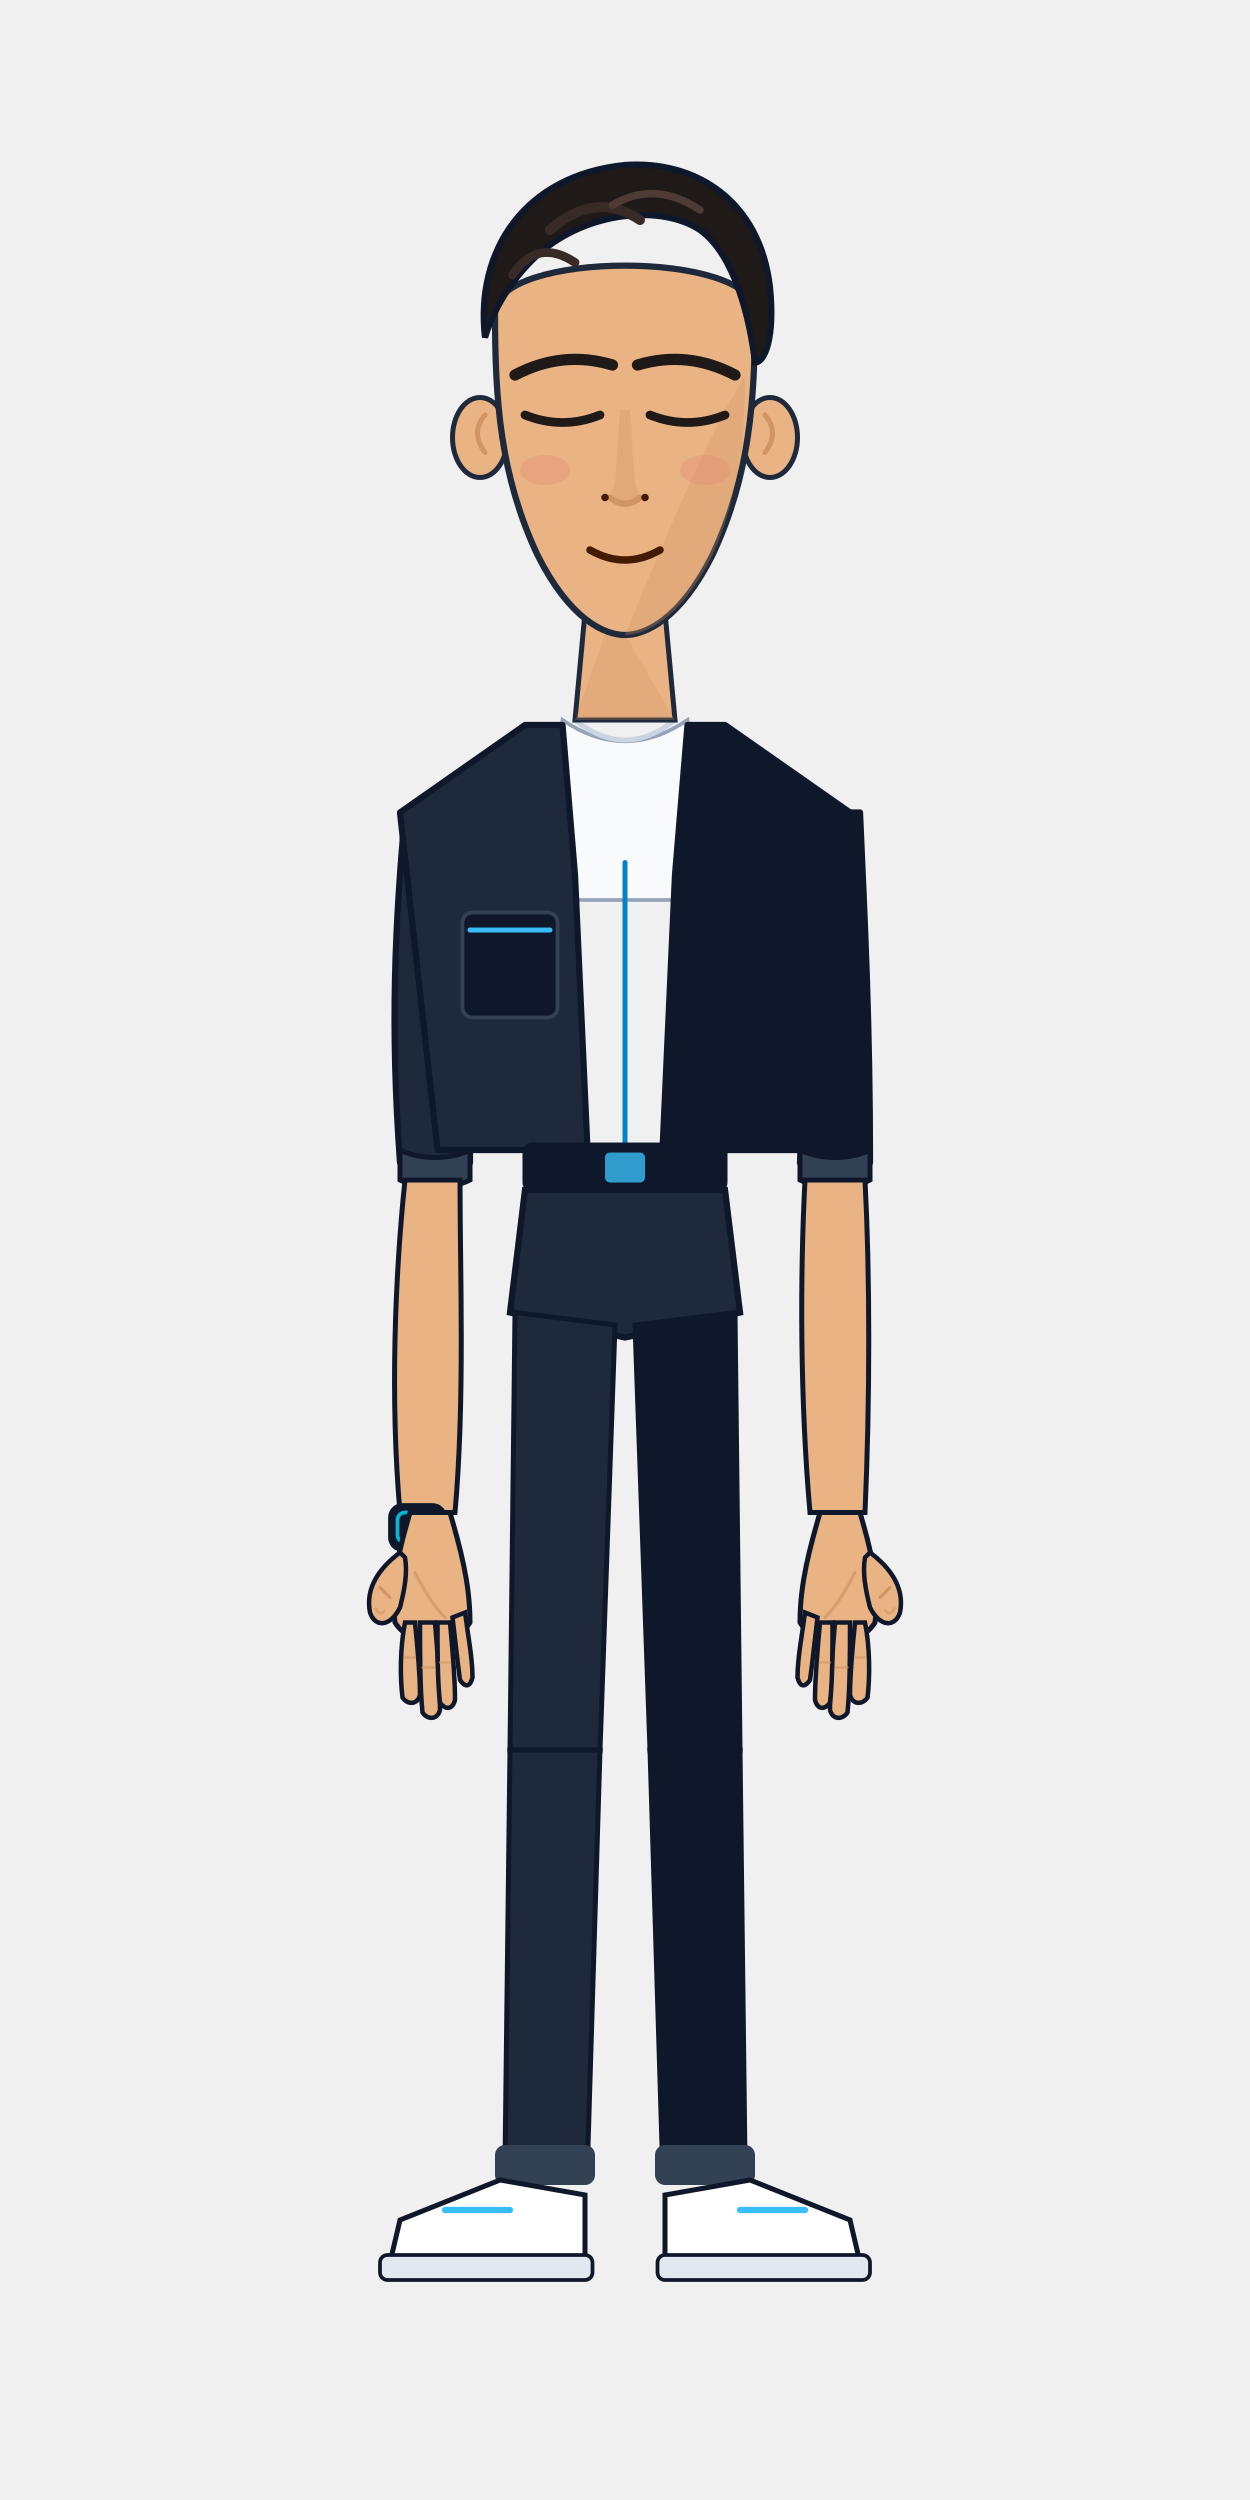
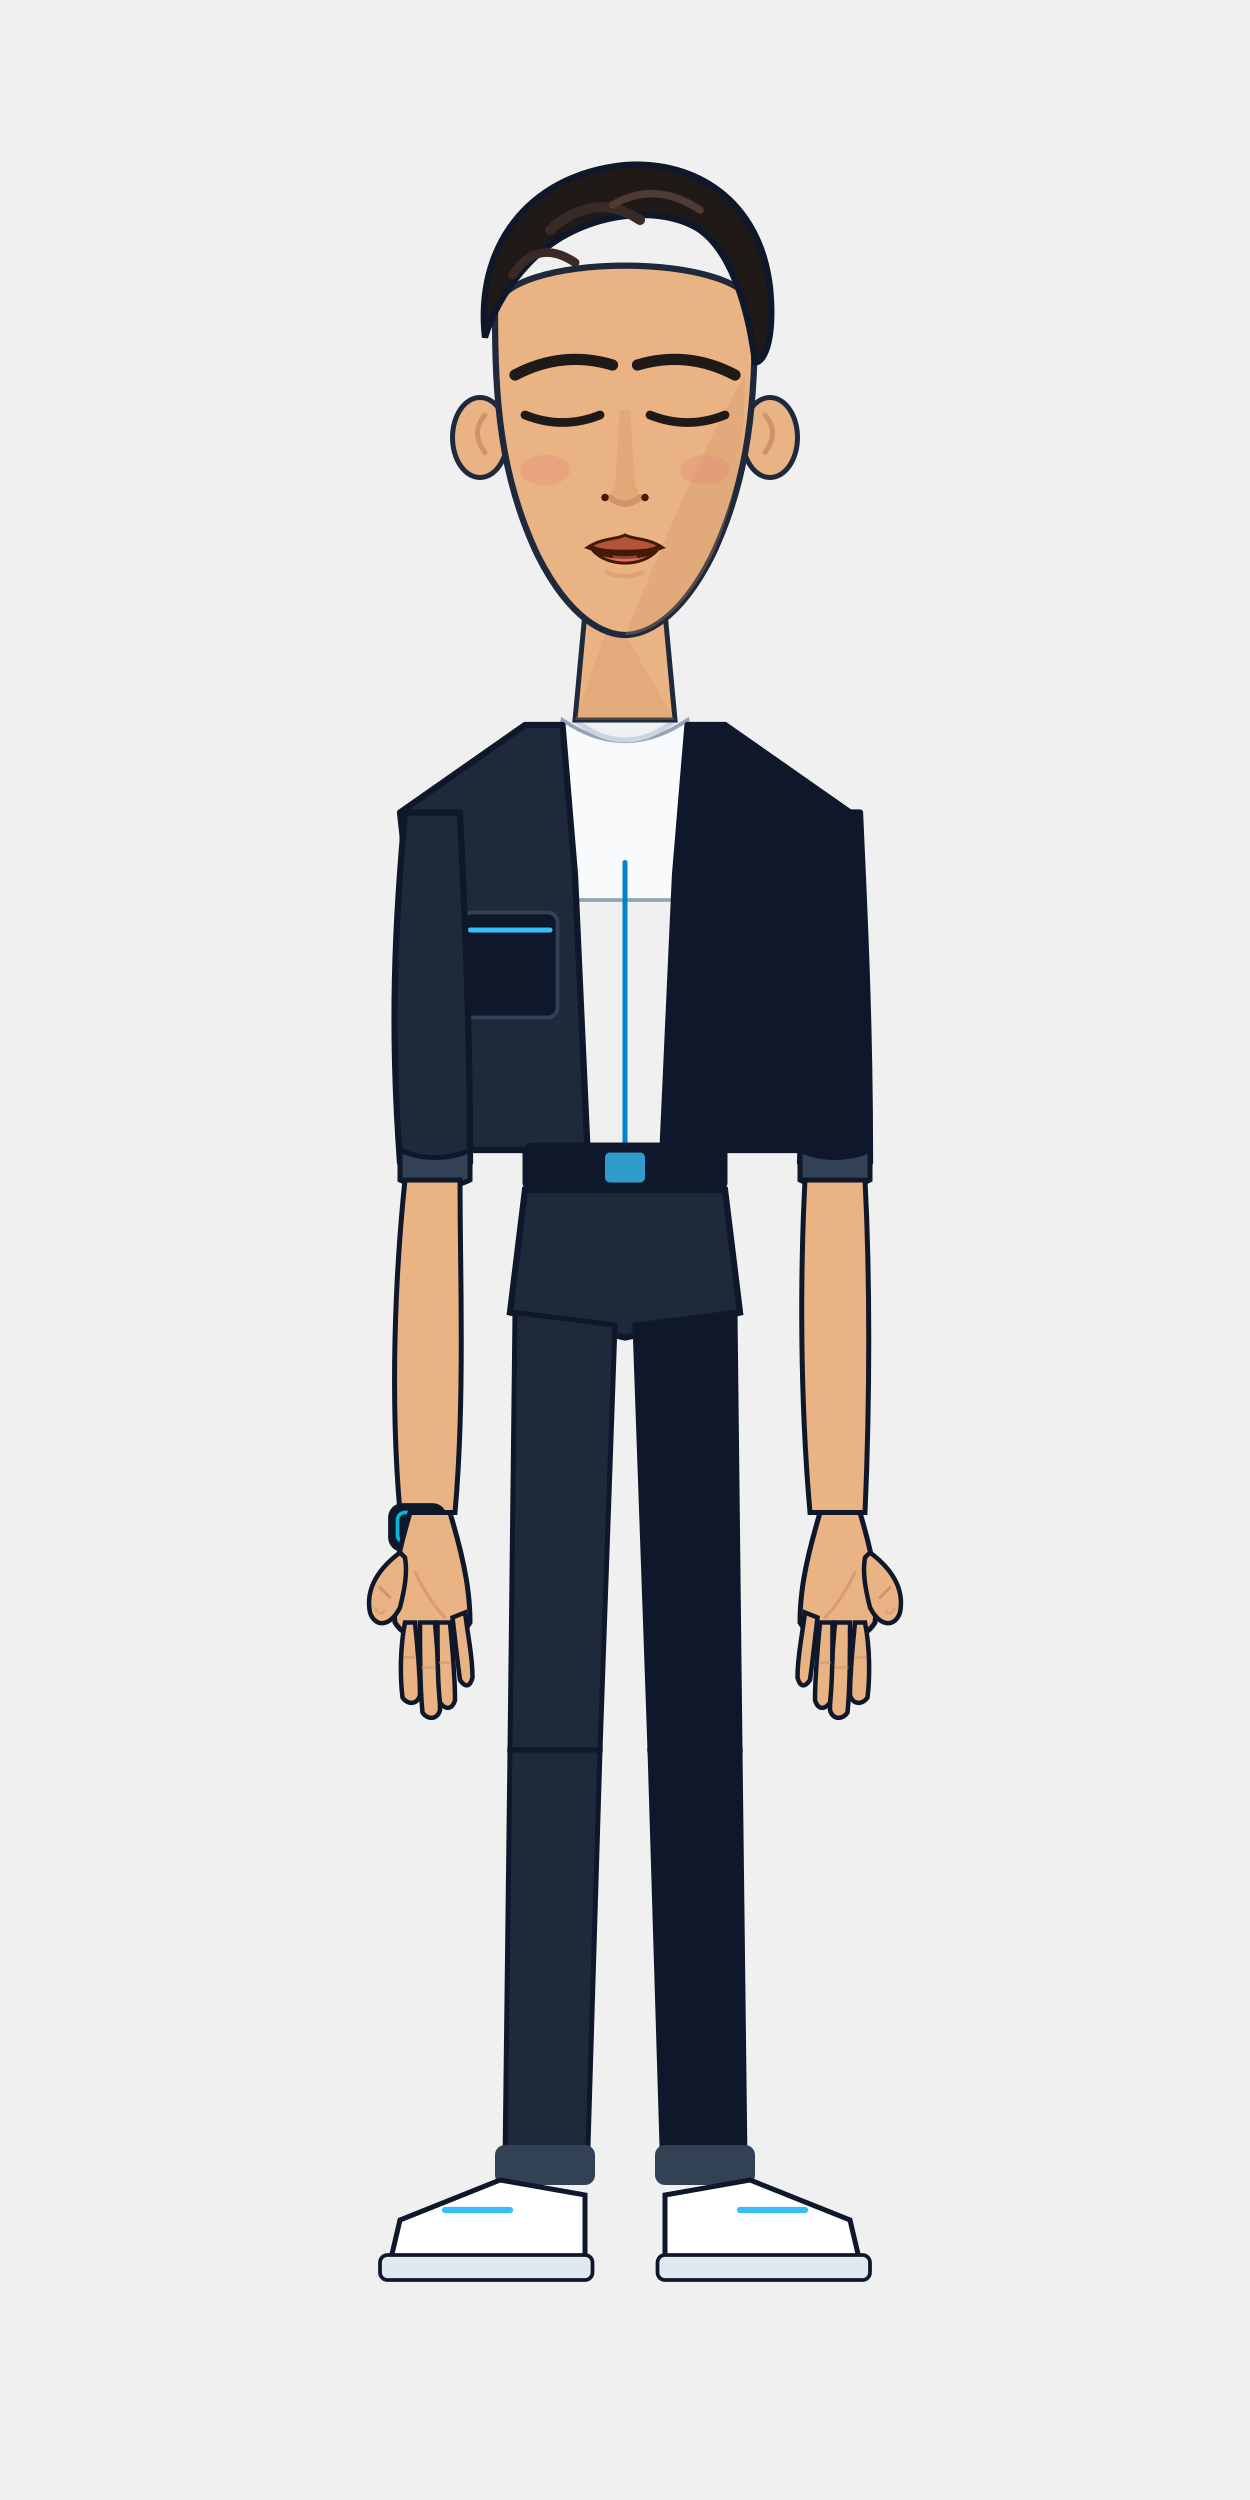
<svg xmlns="http://www.w3.org/2000/svg" viewBox="0 50 500 1000" width="500" height="1000">
  <g id="modern_character_root">
    <path d="M 210 526 L 290 526 L 296 575 L 250 585 L 204 575 Z" fill="#1e293b" stroke="#0f172a" stroke-width="2.5" />
    <path d="M 206 575 L 246 580 L 240 750 L 204 750 Z" fill="#1e293b" stroke="#0f172a" stroke-width="2" />
    <path d="M 204 750 L 240 750 L 235 915 L 202 915 Z" fill="#1e293b" stroke="#0f172a" stroke-width="2" />
    <rect x="198" y="908" width="40" height="16" rx="4" fill="#334155" />
    <path d="M 254 580 L 294 575 L 296 750 L 260 750 Z" fill="#0f172a" stroke="#0f172a" stroke-width="2" />
    <path d="M 260 750 L 296 750 L 298 915 L 265 915 Z" fill="#0f172a" stroke="#0f172a" stroke-width="2" />
    <rect x="262" y="908" width="40" height="16" rx="4" fill="#334155" />
    <path d="M 156 955 L 234 955 L 234 928 L 200 922 L 160 938 Z" fill="#ffffff" stroke="#0f172a" stroke-width="2" />
    <rect x="152" y="952" width="85" height="10" rx="3" fill="#e2e8f0" stroke="#0f172a" stroke-width="1.5" />
    <line x1="178" y1="934" x2="204" y2="934" stroke="#38bdf8" stroke-width="2.5" stroke-linecap="round" />
    <path d="M 266 955 L 344 955 L 340 938 L 300 922 L 266 928 Z" fill="#ffffff" stroke="#0f172a" stroke-width="2" />
    <rect x="263" y="952" width="85" height="10" rx="3" fill="#e2e8f0" stroke="#0f172a" stroke-width="1.5" />
    <line x1="296" y1="934" x2="322" y2="934" stroke="#38bdf8" stroke-width="2.5" stroke-linecap="round" />
+     <path d="M 225 338 Q 250 355 275 338 L 285 410 L 215 410 Z" fill="#f8fafc" stroke="#94a3b8" stroke-width="1.5" />
+     <path d="M 230 338 Q 250 354 270 338" stroke="#cbd5e1" stroke-width="2" fill="none" />
+     <path d="M 210 340 L 160 375 L 175 510 L 235 510 L 230 400 L 225 340 Z" fill="#1e293b" stroke="#0f172a" stroke-width="2.5" stroke-linejoin="round" />
+     <path d="M 290 340 L 340 375 L 325 510 L 265 510 L 270 400 L 275 340 Z" fill="#0f172a" stroke="#0f172a" stroke-width="2.5" stroke-linejoin="round" />
+     <line x1="250" y1="395" x2="250" y2="510" stroke="#0284c7" stroke-width="2" stroke-linecap="round" />
+     <rect x="185" y="415" width="38" height="42" rx="4" fill="#0f172a" stroke="#334155" stroke-width="1.5" />
+     <line x1="188" y1="422" x2="220" y2="422" stroke="#38bdf8" stroke-width="2" stroke-linecap="round" />
+     <rect x="210" y="508" width="80" height="18" rx="3" fill="#0f172a" stroke="#0f172a" stroke-width="2" />
+     <rect x="242" y="511" width="16" height="12" rx="2" fill="#38bdf8" opacity="0.8" />
    <path d="M 162 375 C 158 420, 156 460, 160 515 C 168 518, 182 518, 188 515 C 188 460, 186 420, 184 375 Z" fill="#1e293b" stroke="#0f172a" stroke-width="2.5" stroke-linejoin="round" />
    <path d="M 160 510 C 168 514, 180 514, 188 510 L 188 522 C 180 526, 168 526, 160 522 Z" fill="#334155" stroke="#0f172a" stroke-width="2" />
    <path d="M 162 522 C 158 560, 156 610, 160 655 L 182 655 C 186 610, 184 560, 184 522 Z" fill="#eab383" stroke="#0f172a" stroke-width="2" />
    <rect x="156" y="652" width="22" height="18" rx="5" fill="#0f172a" stroke="#0f172a" stroke-width="1.5" />
    <rect x="159" y="655" width="16" height="12" rx="3" fill="#0f172a" stroke="#06b6d4" stroke-width="1.5" />
    <circle cx="167" cy="661" r="3" fill="#06b6d4" opacity="0.85" />
    <g id="human_hand_l" transform="translate(164, 655) scale(1, 1)">
      <path d="M 0 0 C -4 14, -8 28, -6 44 C 0 54, 18 54, 24 44 C 24 28, 20 14, 16 0 Z" fill="#eab383" stroke="#0f172a" stroke-width="2" />
      <path d="M -4 16 C -12 22, -18 30, -16 40 C -14 46, -8 46, -4 38 C -2 30, -1 24, -2 18 Z" fill="#eab383" stroke="#0f172a" stroke-width="1.8" stroke-linejoin="round" />
      <line x1="-12" y1="30" x2="-8" y2="34" stroke="#d09564" stroke-width="1.2" stroke-linecap="round" />
      <path d="M -14 38 Q -12 42 -10 39" stroke="#d09564" stroke-width="1" fill="none" opacity="0.6" />
      <path d="M -2 44 C -4 54, -4 66, -3 74 C -1 77, 3 77, 4 73 C 4 65, 3 54, 2 44 Z" fill="#eab383" stroke="#0f172a" stroke-width="1.8" />
      <line x1="-2" y1="58" x2="2" y2="58" stroke="#d09564" stroke-width="1" stroke-linecap="round" opacity="0.6" />
      <path d="M 4 44 C 4 56, 4 70, 5 80 C 7 83, 11 83, 12 79 C 12 69, 11 56, 10 44 Z" fill="#eab383" stroke="#0f172a" stroke-width="1.8" />
      <line x1="5" y1="62" x2="10" y2="62" stroke="#d09564" stroke-width="1" stroke-linecap="round" opacity="0.6" />
      <path d="M 11 44 C 11 55, 11 68, 12 76 C 14 79, 17 79, 18 75 C 18 66, 17 55, 16 44 Z" fill="#eab383" stroke="#0f172a" stroke-width="1.8" />
      <line x1="12" y1="60" x2="16" y2="60" stroke="#d09564" stroke-width="1" stroke-linecap="round" opacity="0.6" />
      <path d="M 17 42 C 18 50, 19 60, 20 67 C 22 70, 24 70, 25 66 C 25 58, 23 48, 22 40 Z" fill="#eab383" stroke="#0f172a" stroke-width="1.8" />
      <path d="M 2 24 C 6 32, 10 38, 14 42" stroke="#d09564" stroke-width="1.3" fill="none" stroke-linecap="round" opacity="0.7" />
    </g>
    <path d="M 315 375 C 320 420, 324 460, 320 515 C 328 518, 342 518, 348 515 C 348 460, 346 420, 344 375 Z" fill="#0f172a" stroke="#0f172a" stroke-width="2.5" stroke-linejoin="round" />
    <path d="M 320 510 C 328 514, 340 514, 348 510 L 348 522 C 340 526, 328 526, 320 522 Z" fill="#334155" stroke="#0f172a" stroke-width="2" />
    <path d="M 322 522 C 320 560, 320 610, 324 655 L 346 655 C 348 610, 348 560, 346 522 Z" fill="#eab383" stroke="#0f172a" stroke-width="2" />
    <g id="human_hand_r" transform="translate(344, 655) scale(-1, 1)">
      <path d="M 0 0 C -4 14, -8 28, -6 44 C 0 54, 18 54, 24 44 C 24 28, 20 14, 16 0 Z" fill="#eab383" stroke="#0f172a" stroke-width="2" />
      <path d="M -4 16 C -12 22, -18 30, -16 40 C -14 46, -8 46, -4 38 C -2 30, -1 24, -2 18 Z" fill="#eab383" stroke="#0f172a" stroke-width="1.8" stroke-linejoin="round" />
      <line x1="-12" y1="30" x2="-8" y2="34" stroke="#d09564" stroke-width="1.2" stroke-linecap="round" />
      <path d="M -14 38 Q -12 42 -10 39" stroke="#d09564" stroke-width="1" fill="none" opacity="0.6" />
      <path d="M -2 44 C -4 54, -4 66, -3 74 C -1 77, 3 77, 4 73 C 4 65, 3 54, 2 44 Z" fill="#eab383" stroke="#0f172a" stroke-width="1.8" />
      <line x1="-2" y1="58" x2="2" y2="58" stroke="#d09564" stroke-width="1" stroke-linecap="round" opacity="0.6" />
      <path d="M 4 44 C 4 56, 4 70, 5 80 C 7 83, 11 83, 12 79 C 12 69, 11 56, 10 44 Z" fill="#eab383" stroke="#0f172a" stroke-width="1.8" />
      <line x1="5" y1="62" x2="10" y2="62" stroke="#d09564" stroke-width="1" stroke-linecap="round" opacity="0.6" />
      <path d="M 11 44 C 11 55, 11 68, 12 76 C 14 79, 17 79, 18 75 C 18 66, 17 55, 16 44 Z" fill="#eab383" stroke="#0f172a" stroke-width="1.8" />
      <line x1="12" y1="60" x2="16" y2="60" stroke="#d09564" stroke-width="1" stroke-linecap="round" opacity="0.6" />
      <path d="M 17 42 C 18 50, 19 60, 20 67 C 22 70, 24 70, 25 66 C 25 58, 23 48, 22 40 Z" fill="#eab383" stroke="#0f172a" stroke-width="1.8" />
      <path d="M 2 24 C 6 32, 10 38, 14 42" stroke="#d09564" stroke-width="1.3" fill="none" stroke-linecap="round" opacity="0.7" />
    </g>
-     <path d="M 225 338 Q 250 355 275 338 L 285 410 L 215 410 Z" fill="#f8fafc" stroke="#94a3b8" stroke-width="1.5" />
-     <path d="M 230 338 Q 250 354 270 338" stroke="#cbd5e1" stroke-width="2" fill="none" />
-     <path d="M 210 340 L 160 375 L 175 510 L 235 510 L 230 400 L 225 340 Z" fill="#1e293b" stroke="#0f172a" stroke-width="2.5" stroke-linejoin="round" />
-     <path d="M 290 340 L 340 375 L 325 510 L 265 510 L 270 400 L 275 340 Z" fill="#0f172a" stroke="#0f172a" stroke-width="2.5" stroke-linejoin="round" />
-     <line x1="250" y1="395" x2="250" y2="510" stroke="#0284c7" stroke-width="2" stroke-linecap="round" />
-     <rect x="185" y="415" width="38" height="42" rx="4" fill="#0f172a" stroke="#334155" stroke-width="1.5" />
-     <line x1="188" y1="422" x2="220" y2="422" stroke="#38bdf8" stroke-width="2" stroke-linecap="round" />
-     <rect x="210" y="508" width="80" height="18" rx="3" fill="#0f172a" stroke="#0f172a" stroke-width="2" />
-     <rect x="242" y="511" width="16" height="12" rx="2" fill="#38bdf8" opacity="0.8" />
    <path d="M 234 295 L 230 338 L 270 338 L 266 295 Z" fill="#eab383" stroke="#1e293b" stroke-width="2" />
    <path d="M 245 295 L 230 338 L 270 338 Z" fill="#d09564" opacity="0.25" />
    <ellipse cx="192" cy="225" rx="11" ry="16" fill="#eab383" stroke="#1e293b" stroke-width="2" />
    <path d="M 194 216 Q 188 223 194 231" stroke="#d09564" stroke-width="2" fill="none" stroke-linecap="round" />
    <ellipse cx="308" cy="225" rx="11" ry="16" fill="#eab383" stroke="#1e293b" stroke-width="2" />
    <path d="M 306 216 Q 312 223 306 231" stroke="#d09564" stroke-width="2" fill="none" stroke-linecap="round" />
    <path d="M 198 175               C 198 150, 302 150, 302 175               C 302 210, 300 240, 285 272               C 272 298, 258 304, 250 304               C 242 304, 228 298, 215 272               C 200 240, 198 210, 198 175 Z" fill="#eab383" stroke="#1e293b" stroke-width="2.5" />
    <path d="M 250 304 C 258 304, 272 298, 285 272 C 295 250, 298 225, 298 200 C 280 230, 260 280, 250 304 Z" fill="#d09564" opacity="0.3" />
    <ellipse cx="218" cy="238" rx="10" ry="6" fill="#e28878" opacity="0.35" />
    <ellipse cx="282" cy="238" rx="10" ry="6" fill="#e28878" opacity="0.35" />
    <path d="M 194 185              C 190 150, 210 120, 250 116              C 278 114, 304 130, 308 165              C 310 185, 306 195, 302 195              C 300 178, 294 152, 280 142              C 265 132, 235 134, 215 152              C 202 164, 196 178, 194 185 Z" fill="#1f1917" stroke="#0f172a" stroke-width="2.5" />
    <path d="M 220 142 Q 238 126 256 138" stroke="#382a26" stroke-width="4" stroke-linecap="round" fill="none" />
    <path d="M 245 132 Q 262 122 280 134" stroke="#4e3b36" stroke-width="3" stroke-linecap="round" fill="none" />
    <path d="M 205 160 Q 215 145 230 155" stroke="#382a26" stroke-width="3.5" stroke-linecap="round" fill="none" />
    <path d="M 206 200 Q 225 190 245 196" stroke="#1f1917" stroke-width="4.5" stroke-linecap="round" fill="none" />
    <path d="M 255 196 Q 275 190 294 200" stroke="#1f1917" stroke-width="4.5" stroke-linecap="round" fill="none" />
    <path d="M 210 216 Q 225 222 240 216" stroke="#1f1917" stroke-width="3.5" stroke-linecap="round" fill="none" />
    <path d="M 260 216 Q 275 222 290 216" stroke="#1f1917" stroke-width="3.5" stroke-linecap="round" fill="none" />
    <path d="M 248 214 L 246 244 Q 242 250 250 252 Q 258 250 254 244 L 252 214" fill="#d09564" opacity="0.35" />
    <path d="M 244 249 Q 250 254 256 249" stroke="#d09564" stroke-width="2.5" stroke-linecap="round" fill="none" />
    <circle cx="242" cy="249" r="1.5" fill="#451a03" />
    <circle cx="258" cy="249" r="1.5" fill="#451a03" />
-     <path d="M 236 270 Q 250 278 264 270" fill="none" stroke="#451a03" stroke-width="3" stroke-linecap="round" />
+     <path d="M 235 269 C 241 265, 246 266, 250 264 C 254 266, 259 265, 265 269 C 258 271, 242 271, 235 269 Z" fill="#b4533c" stroke="#451a03" stroke-width="1.2" />
+     <path d="M 237 270 C 243 277, 257 277, 263 270 C 257 274, 243 274, 237 270 Z" fill="#cf705c" stroke="#451a03" stroke-width="1.2" />
+     <ellipse cx="250" cy="273" rx="5" ry="1.5" fill="#f87171" opacity="0.45" />
+     <path d="M 243 279 Q 250 282 257 279" stroke="#d09564" stroke-width="1.8" fill="none" opacity="0.5" stroke-linecap="round" />
+     <path d="M 236 269 Q 250 274 264 269" fill="none" stroke="#451a03" stroke-width="2" stroke-linecap="round" />
+     <circle cx="236" cy="269" r="0.8" fill="#451a03" />
+     <circle cx="264" cy="269" r="0.8" fill="#451a03" />
  </g>
</svg>
